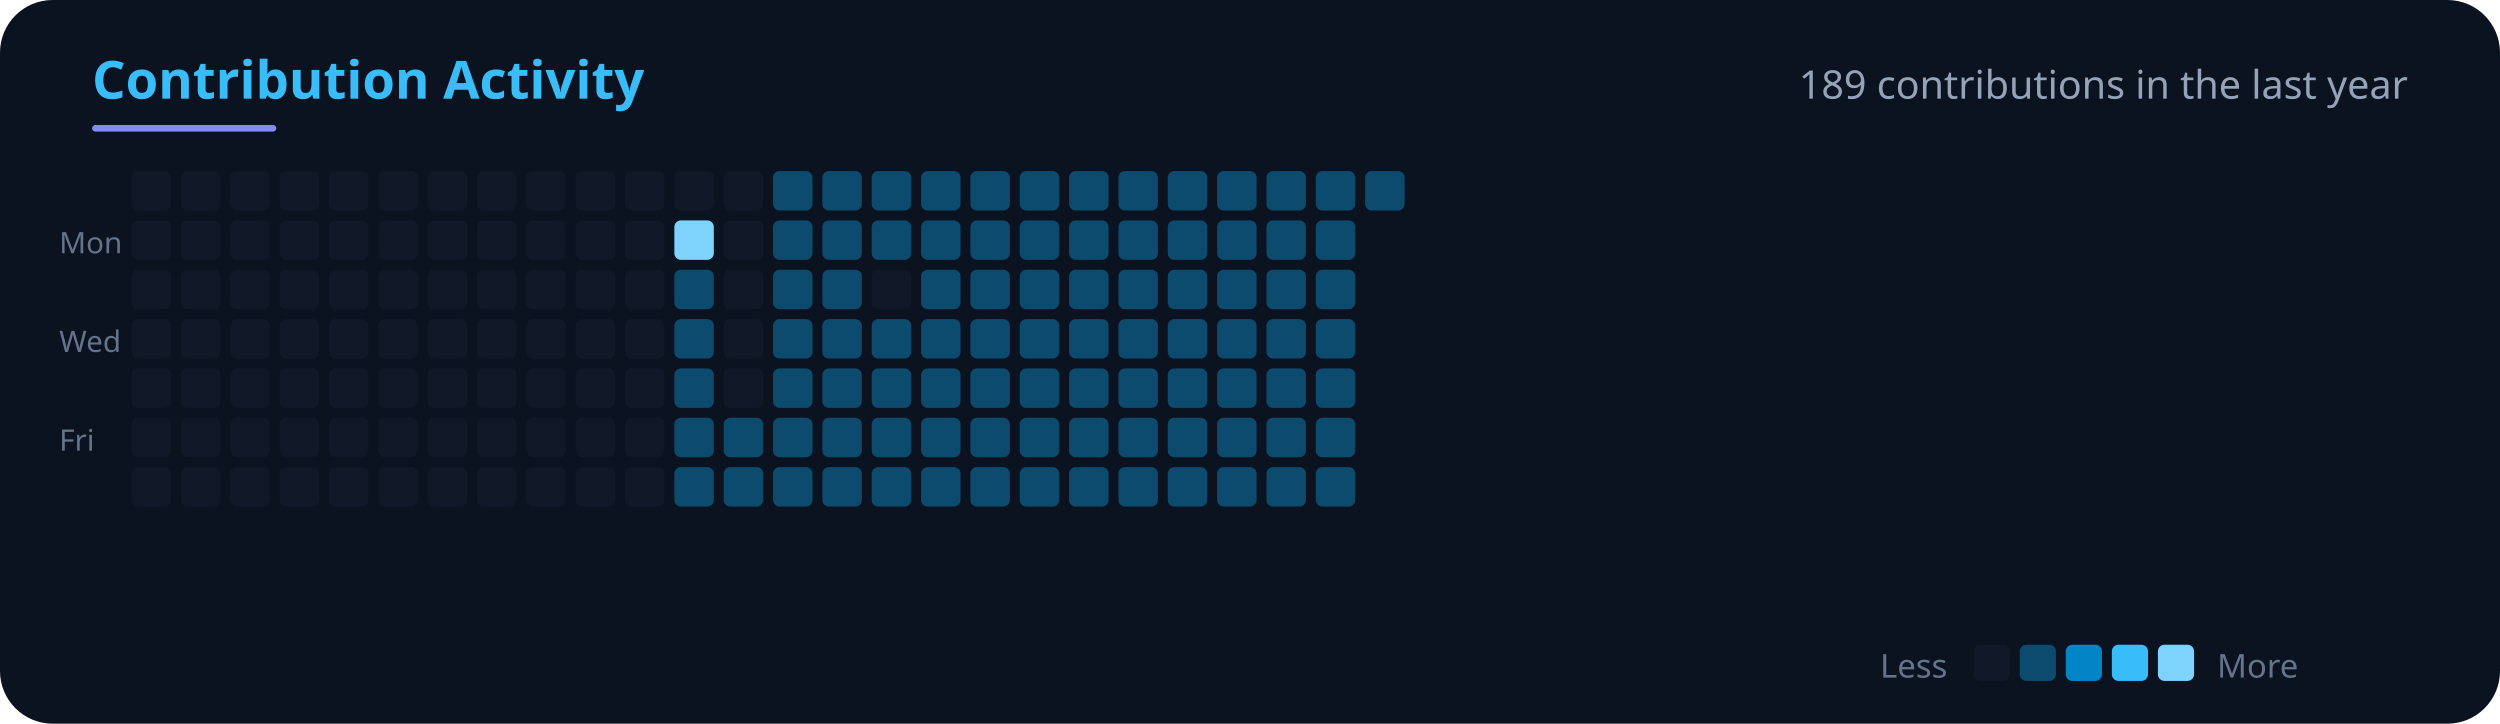
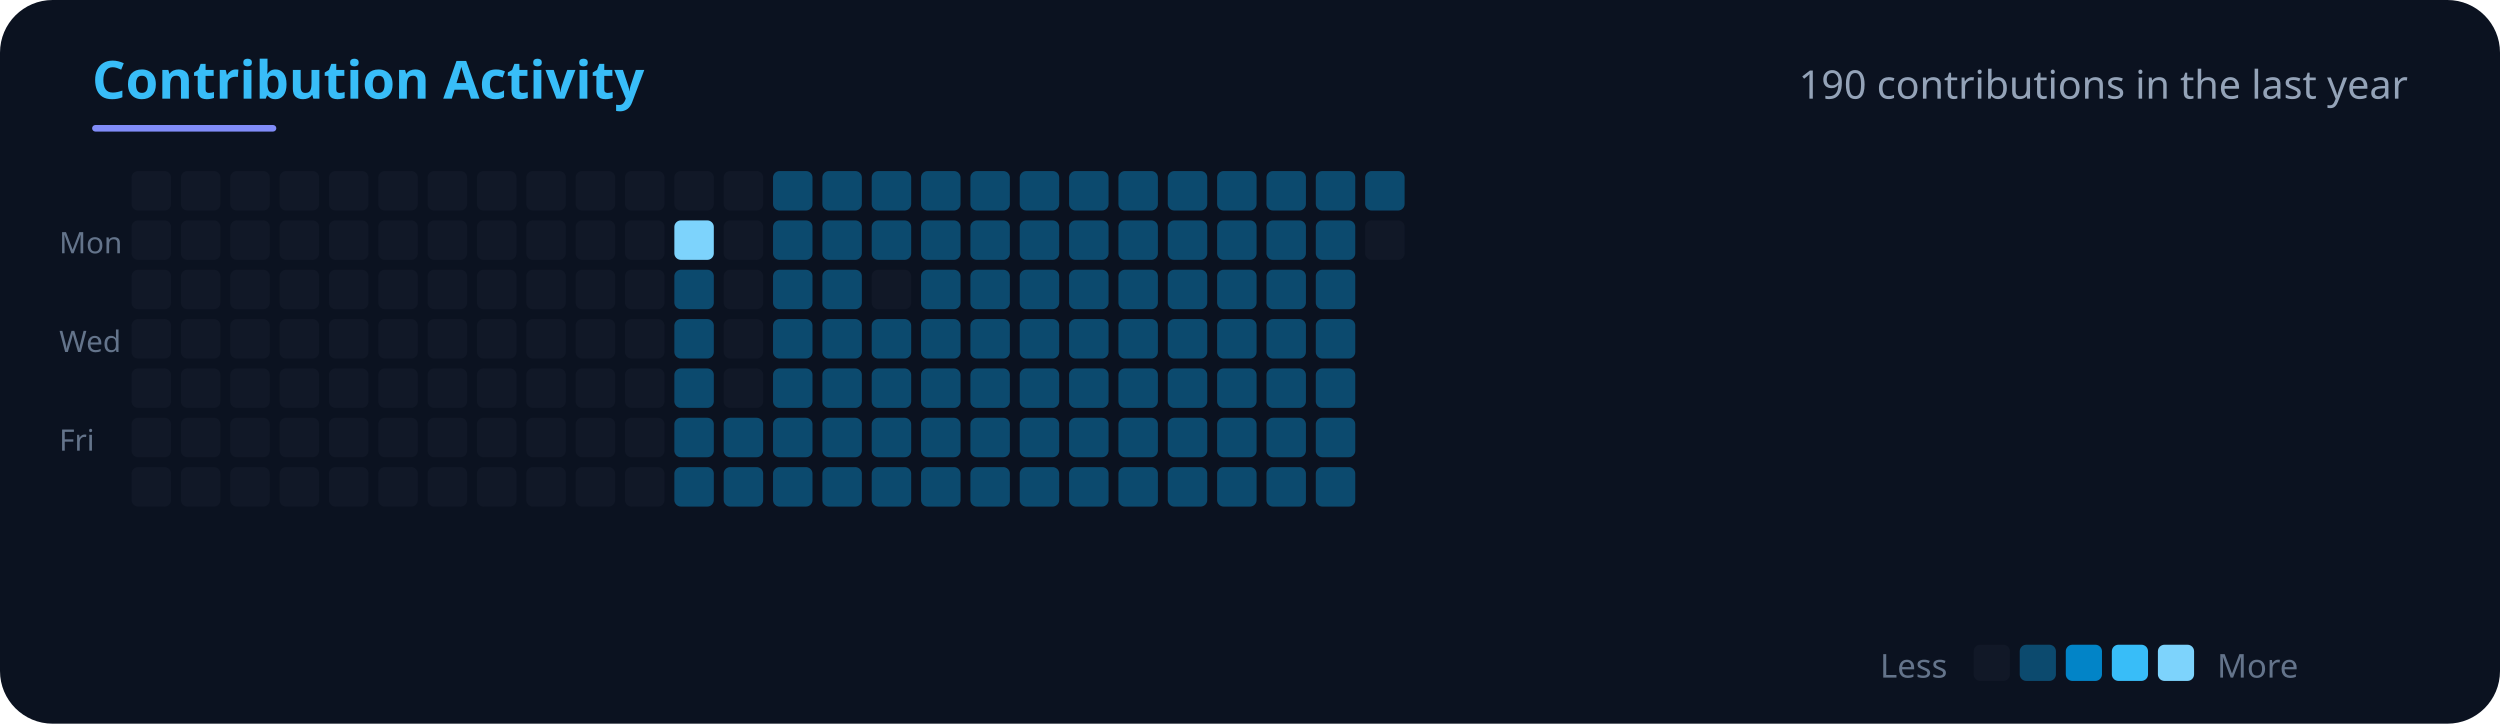
<svg xmlns="http://www.w3.org/2000/svg" width="760" height="220" viewBox="0 0 760 220" role="img">
  <rect width="100%" height="100%" rx="16" fill="#0B1220" />
  <text x="28" y="30" fill="#38BDF8" font-family="Segoe UI, Ubuntu, sans-serif" font-size="16" font-weight="700">Contribution Activity</text>
-   <text x="732" y="30" text-anchor="end" fill="#94A3B8" font-family="Segoe UI, Ubuntu, sans-serif" font-size="12">189 contributions in the last year</text>
+   <text x="732" y="30" text-anchor="end" fill="#94A3B8" font-family="Segoe UI, Ubuntu, sans-serif" font-size="12">190 contributions in the last year</text>
  <rect x="28" y="38" width="56" height="2" rx="1" fill="#818CF8" />
  <text x="18" y="77" fill="#64748B" font-family="Segoe UI, Ubuntu, sans-serif" font-size="9">Mon</text>
  <text x="18" y="107" fill="#64748B" font-family="Segoe UI, Ubuntu, sans-serif" font-size="9">Wed</text>
  <text x="18" y="137" fill="#64748B" font-family="Segoe UI, Ubuntu, sans-serif" font-size="9">Fri</text>
  <rect x="40" y="52" width="12" height="12" rx="2" fill="#111827" />
  <rect x="40" y="67" width="12" height="12" rx="2" fill="#111827" />
  <rect x="40" y="82" width="12" height="12" rx="2" fill="#111827" />
  <rect x="40" y="97" width="12" height="12" rx="2" fill="#111827" />
  <rect x="40" y="112" width="12" height="12" rx="2" fill="#111827" />
  <rect x="40" y="127" width="12" height="12" rx="2" fill="#111827" />
  <rect x="40" y="142" width="12" height="12" rx="2" fill="#111827" />
  <rect x="55" y="52" width="12" height="12" rx="2" fill="#111827" />
  <rect x="55" y="67" width="12" height="12" rx="2" fill="#111827" />
  <rect x="55" y="82" width="12" height="12" rx="2" fill="#111827" />
  <rect x="55" y="97" width="12" height="12" rx="2" fill="#111827" />
  <rect x="55" y="112" width="12" height="12" rx="2" fill="#111827" />
  <rect x="55" y="127" width="12" height="12" rx="2" fill="#111827" />
  <rect x="55" y="142" width="12" height="12" rx="2" fill="#111827" />
  <rect x="70" y="52" width="12" height="12" rx="2" fill="#111827" />
  <rect x="70" y="67" width="12" height="12" rx="2" fill="#111827" />
  <rect x="70" y="82" width="12" height="12" rx="2" fill="#111827" />
  <rect x="70" y="97" width="12" height="12" rx="2" fill="#111827" />
  <rect x="70" y="112" width="12" height="12" rx="2" fill="#111827" />
  <rect x="70" y="127" width="12" height="12" rx="2" fill="#111827" />
  <rect x="70" y="142" width="12" height="12" rx="2" fill="#111827" />
  <rect x="85" y="52" width="12" height="12" rx="2" fill="#111827" />
  <rect x="85" y="67" width="12" height="12" rx="2" fill="#111827" />
  <rect x="85" y="82" width="12" height="12" rx="2" fill="#111827" />
  <rect x="85" y="97" width="12" height="12" rx="2" fill="#111827" />
  <rect x="85" y="112" width="12" height="12" rx="2" fill="#111827" />
  <rect x="85" y="127" width="12" height="12" rx="2" fill="#111827" />
  <rect x="85" y="142" width="12" height="12" rx="2" fill="#111827" />
  <rect x="100" y="52" width="12" height="12" rx="2" fill="#111827" />
  <rect x="100" y="67" width="12" height="12" rx="2" fill="#111827" />
  <rect x="100" y="82" width="12" height="12" rx="2" fill="#111827" />
  <rect x="100" y="97" width="12" height="12" rx="2" fill="#111827" />
  <rect x="100" y="112" width="12" height="12" rx="2" fill="#111827" />
  <rect x="100" y="127" width="12" height="12" rx="2" fill="#111827" />
  <rect x="100" y="142" width="12" height="12" rx="2" fill="#111827" />
  <rect x="115" y="52" width="12" height="12" rx="2" fill="#111827" />
  <rect x="115" y="67" width="12" height="12" rx="2" fill="#111827" />
  <rect x="115" y="82" width="12" height="12" rx="2" fill="#111827" />
  <rect x="115" y="97" width="12" height="12" rx="2" fill="#111827" />
  <rect x="115" y="112" width="12" height="12" rx="2" fill="#111827" />
  <rect x="115" y="127" width="12" height="12" rx="2" fill="#111827" />
  <rect x="115" y="142" width="12" height="12" rx="2" fill="#111827" />
  <rect x="130" y="52" width="12" height="12" rx="2" fill="#111827" />
  <rect x="130" y="67" width="12" height="12" rx="2" fill="#111827" />
  <rect x="130" y="82" width="12" height="12" rx="2" fill="#111827" />
  <rect x="130" y="97" width="12" height="12" rx="2" fill="#111827" />
  <rect x="130" y="112" width="12" height="12" rx="2" fill="#111827" />
  <rect x="130" y="127" width="12" height="12" rx="2" fill="#111827" />
  <rect x="130" y="142" width="12" height="12" rx="2" fill="#111827" />
  <rect x="145" y="52" width="12" height="12" rx="2" fill="#111827" />
  <rect x="145" y="67" width="12" height="12" rx="2" fill="#111827" />
  <rect x="145" y="82" width="12" height="12" rx="2" fill="#111827" />
  <rect x="145" y="97" width="12" height="12" rx="2" fill="#111827" />
  <rect x="145" y="112" width="12" height="12" rx="2" fill="#111827" />
  <rect x="145" y="127" width="12" height="12" rx="2" fill="#111827" />
  <rect x="145" y="142" width="12" height="12" rx="2" fill="#111827" />
  <rect x="160" y="52" width="12" height="12" rx="2" fill="#111827" />
  <rect x="160" y="67" width="12" height="12" rx="2" fill="#111827" />
  <rect x="160" y="82" width="12" height="12" rx="2" fill="#111827" />
  <rect x="160" y="97" width="12" height="12" rx="2" fill="#111827" />
  <rect x="160" y="112" width="12" height="12" rx="2" fill="#111827" />
  <rect x="160" y="127" width="12" height="12" rx="2" fill="#111827" />
  <rect x="160" y="142" width="12" height="12" rx="2" fill="#111827" />
  <rect x="175" y="52" width="12" height="12" rx="2" fill="#111827" />
  <rect x="175" y="67" width="12" height="12" rx="2" fill="#111827" />
  <rect x="175" y="82" width="12" height="12" rx="2" fill="#111827" />
  <rect x="175" y="97" width="12" height="12" rx="2" fill="#111827" />
  <rect x="175" y="112" width="12" height="12" rx="2" fill="#111827" />
  <rect x="175" y="127" width="12" height="12" rx="2" fill="#111827" />
  <rect x="175" y="142" width="12" height="12" rx="2" fill="#111827" />
  <rect x="190" y="52" width="12" height="12" rx="2" fill="#111827" />
  <rect x="190" y="67" width="12" height="12" rx="2" fill="#111827" />
  <rect x="190" y="82" width="12" height="12" rx="2" fill="#111827" />
  <rect x="190" y="97" width="12" height="12" rx="2" fill="#111827" />
  <rect x="190" y="112" width="12" height="12" rx="2" fill="#111827" />
  <rect x="190" y="127" width="12" height="12" rx="2" fill="#111827" />
  <rect x="190" y="142" width="12" height="12" rx="2" fill="#111827" />
  <rect x="205" y="52" width="12" height="12" rx="2" fill="#111827" />
  <rect x="205" y="67" width="12" height="12" rx="2" fill="#7DD3FC" />
  <rect x="205" y="82" width="12" height="12" rx="2" fill="#0C4A6E" />
  <rect x="205" y="97" width="12" height="12" rx="2" fill="#0C4A6E" />
  <rect x="205" y="112" width="12" height="12" rx="2" fill="#0C4A6E" />
  <rect x="205" y="127" width="12" height="12" rx="2" fill="#0C4A6E" />
  <rect x="205" y="142" width="12" height="12" rx="2" fill="#0C4A6E" />
  <rect x="220" y="52" width="12" height="12" rx="2" fill="#111827" />
  <rect x="220" y="67" width="12" height="12" rx="2" fill="#111827" />
  <rect x="220" y="82" width="12" height="12" rx="2" fill="#111827" />
  <rect x="220" y="97" width="12" height="12" rx="2" fill="#111827" />
  <rect x="220" y="112" width="12" height="12" rx="2" fill="#111827" />
  <rect x="220" y="127" width="12" height="12" rx="2" fill="#0C4A6E" />
  <rect x="220" y="142" width="12" height="12" rx="2" fill="#0C4A6E" />
  <rect x="235" y="52" width="12" height="12" rx="2" fill="#0C4A6E" />
  <rect x="235" y="67" width="12" height="12" rx="2" fill="#0C4A6E" />
  <rect x="235" y="82" width="12" height="12" rx="2" fill="#0C4A6E" />
  <rect x="235" y="97" width="12" height="12" rx="2" fill="#0C4A6E" />
  <rect x="235" y="112" width="12" height="12" rx="2" fill="#0C4A6E" />
  <rect x="235" y="127" width="12" height="12" rx="2" fill="#0C4A6E" />
  <rect x="235" y="142" width="12" height="12" rx="2" fill="#0C4A6E" />
  <rect x="250" y="52" width="12" height="12" rx="2" fill="#0C4A6E" />
  <rect x="250" y="67" width="12" height="12" rx="2" fill="#0C4A6E" />
  <rect x="250" y="82" width="12" height="12" rx="2" fill="#0C4A6E" />
  <rect x="250" y="97" width="12" height="12" rx="2" fill="#0C4A6E" />
  <rect x="250" y="112" width="12" height="12" rx="2" fill="#0C4A6E" />
  <rect x="250" y="127" width="12" height="12" rx="2" fill="#0C4A6E" />
  <rect x="250" y="142" width="12" height="12" rx="2" fill="#0C4A6E" />
  <rect x="265" y="52" width="12" height="12" rx="2" fill="#0C4A6E" />
  <rect x="265" y="67" width="12" height="12" rx="2" fill="#0C4A6E" />
  <rect x="265" y="82" width="12" height="12" rx="2" fill="#111827" />
  <rect x="265" y="97" width="12" height="12" rx="2" fill="#0C4A6E" />
  <rect x="265" y="112" width="12" height="12" rx="2" fill="#0C4A6E" />
  <rect x="265" y="127" width="12" height="12" rx="2" fill="#0C4A6E" />
  <rect x="265" y="142" width="12" height="12" rx="2" fill="#0C4A6E" />
  <rect x="280" y="52" width="12" height="12" rx="2" fill="#0C4A6E" />
  <rect x="280" y="67" width="12" height="12" rx="2" fill="#0C4A6E" />
  <rect x="280" y="82" width="12" height="12" rx="2" fill="#0C4A6E" />
  <rect x="280" y="97" width="12" height="12" rx="2" fill="#0C4A6E" />
  <rect x="280" y="112" width="12" height="12" rx="2" fill="#0C4A6E" />
  <rect x="280" y="127" width="12" height="12" rx="2" fill="#0C4A6E" />
  <rect x="280" y="142" width="12" height="12" rx="2" fill="#0C4A6E" />
  <rect x="295" y="52" width="12" height="12" rx="2" fill="#0C4A6E" />
  <rect x="295" y="67" width="12" height="12" rx="2" fill="#0C4A6E" />
  <rect x="295" y="82" width="12" height="12" rx="2" fill="#0C4A6E" />
  <rect x="295" y="97" width="12" height="12" rx="2" fill="#0C4A6E" />
  <rect x="295" y="112" width="12" height="12" rx="2" fill="#0C4A6E" />
  <rect x="295" y="127" width="12" height="12" rx="2" fill="#0C4A6E" />
  <rect x="295" y="142" width="12" height="12" rx="2" fill="#0C4A6E" />
  <rect x="310" y="52" width="12" height="12" rx="2" fill="#0C4A6E" />
  <rect x="310" y="67" width="12" height="12" rx="2" fill="#0C4A6E" />
  <rect x="310" y="82" width="12" height="12" rx="2" fill="#0C4A6E" />
  <rect x="310" y="97" width="12" height="12" rx="2" fill="#0C4A6E" />
  <rect x="310" y="112" width="12" height="12" rx="2" fill="#0C4A6E" />
  <rect x="310" y="127" width="12" height="12" rx="2" fill="#0C4A6E" />
  <rect x="310" y="142" width="12" height="12" rx="2" fill="#0C4A6E" />
  <rect x="325" y="52" width="12" height="12" rx="2" fill="#0C4A6E" />
  <rect x="325" y="67" width="12" height="12" rx="2" fill="#0C4A6E" />
  <rect x="325" y="82" width="12" height="12" rx="2" fill="#0C4A6E" />
  <rect x="325" y="97" width="12" height="12" rx="2" fill="#0C4A6E" />
  <rect x="325" y="112" width="12" height="12" rx="2" fill="#0C4A6E" />
  <rect x="325" y="127" width="12" height="12" rx="2" fill="#0C4A6E" />
  <rect x="325" y="142" width="12" height="12" rx="2" fill="#0C4A6E" />
  <rect x="340" y="52" width="12" height="12" rx="2" fill="#0C4A6E" />
  <rect x="340" y="67" width="12" height="12" rx="2" fill="#0C4A6E" />
  <rect x="340" y="82" width="12" height="12" rx="2" fill="#0C4A6E" />
  <rect x="340" y="97" width="12" height="12" rx="2" fill="#0C4A6E" />
  <rect x="340" y="112" width="12" height="12" rx="2" fill="#0C4A6E" />
  <rect x="340" y="127" width="12" height="12" rx="2" fill="#0C4A6E" />
  <rect x="340" y="142" width="12" height="12" rx="2" fill="#0C4A6E" />
  <rect x="355" y="52" width="12" height="12" rx="2" fill="#0C4A6E" />
  <rect x="355" y="67" width="12" height="12" rx="2" fill="#0C4A6E" />
  <rect x="355" y="82" width="12" height="12" rx="2" fill="#0C4A6E" />
  <rect x="355" y="97" width="12" height="12" rx="2" fill="#0C4A6E" />
  <rect x="355" y="112" width="12" height="12" rx="2" fill="#0C4A6E" />
  <rect x="355" y="127" width="12" height="12" rx="2" fill="#0C4A6E" />
  <rect x="355" y="142" width="12" height="12" rx="2" fill="#0C4A6E" />
  <rect x="370" y="52" width="12" height="12" rx="2" fill="#0C4A6E" />
  <rect x="370" y="67" width="12" height="12" rx="2" fill="#0C4A6E" />
  <rect x="370" y="82" width="12" height="12" rx="2" fill="#0C4A6E" />
  <rect x="370" y="97" width="12" height="12" rx="2" fill="#0C4A6E" />
  <rect x="370" y="112" width="12" height="12" rx="2" fill="#0C4A6E" />
  <rect x="370" y="127" width="12" height="12" rx="2" fill="#0C4A6E" />
  <rect x="370" y="142" width="12" height="12" rx="2" fill="#0C4A6E" />
  <rect x="385" y="52" width="12" height="12" rx="2" fill="#0C4A6E" />
  <rect x="385" y="67" width="12" height="12" rx="2" fill="#0C4A6E" />
  <rect x="385" y="82" width="12" height="12" rx="2" fill="#0C4A6E" />
  <rect x="385" y="97" width="12" height="12" rx="2" fill="#0C4A6E" />
  <rect x="385" y="112" width="12" height="12" rx="2" fill="#0C4A6E" />
  <rect x="385" y="127" width="12" height="12" rx="2" fill="#0C4A6E" />
  <rect x="385" y="142" width="12" height="12" rx="2" fill="#0C4A6E" />
  <rect x="400" y="52" width="12" height="12" rx="2" fill="#0C4A6E" />
  <rect x="400" y="67" width="12" height="12" rx="2" fill="#0C4A6E" />
  <rect x="400" y="82" width="12" height="12" rx="2" fill="#0C4A6E" />
  <rect x="400" y="97" width="12" height="12" rx="2" fill="#0C4A6E" />
  <rect x="400" y="112" width="12" height="12" rx="2" fill="#0C4A6E" />
  <rect x="400" y="127" width="12" height="12" rx="2" fill="#0C4A6E" />
  <rect x="400" y="142" width="12" height="12" rx="2" fill="#0C4A6E" />
  <rect x="415" y="52" width="12" height="12" rx="2" fill="#0C4A6E" />
+   <rect x="415" y="67" width="12" height="12" rx="2" fill="#111827" />
  <text x="592" y="206" text-anchor="end" fill="#64748B" font-size="10" font-family="Segoe UI, Ubuntu, sans-serif">Less</text>
  <rect x="600" y="196" width="11" height="11" rx="2" fill="#111827" />
  <rect x="614" y="196" width="11" height="11" rx="2" fill="#0C4A6E" />
  <rect x="628" y="196" width="11" height="11" rx="2" fill="#0284C7" />
  <rect x="642" y="196" width="11" height="11" rx="2" fill="#38BDF8" />
  <rect x="656" y="196" width="11" height="11" rx="2" fill="#7DD3FC" />
  <text x="674" y="206" fill="#64748B" font-size="10" font-family="Segoe UI, Ubuntu, sans-serif">More</text>
</svg>
